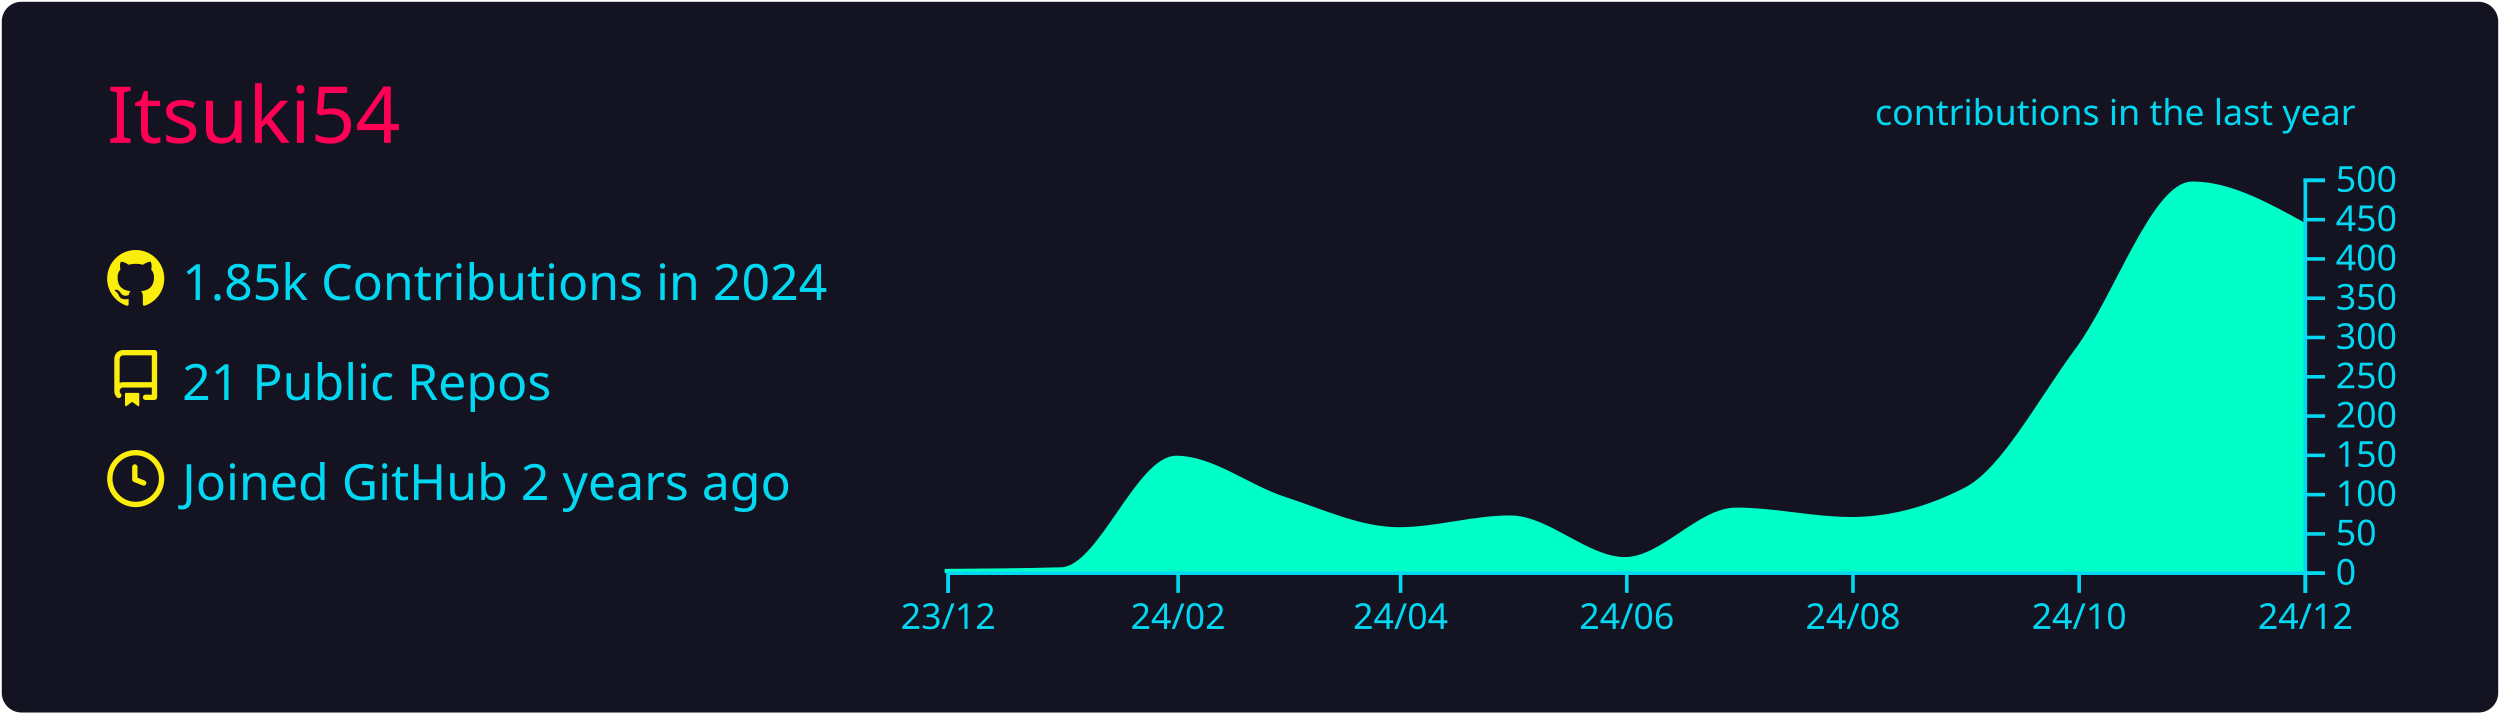
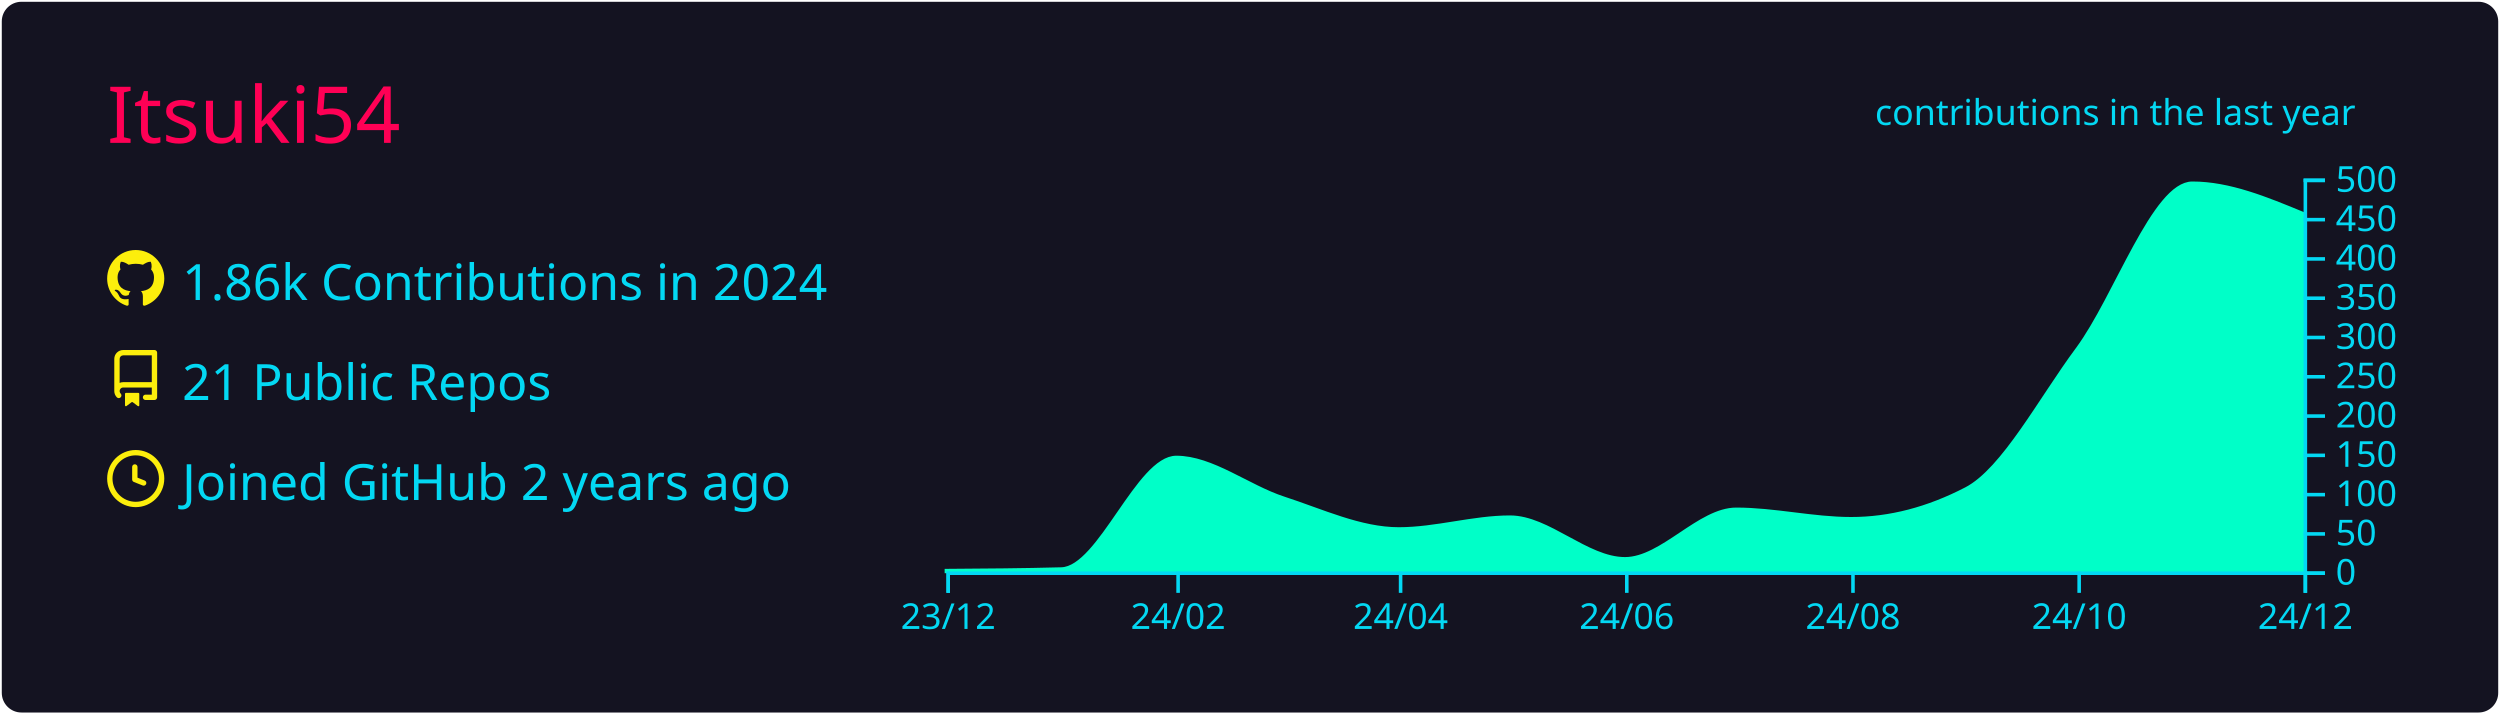
<svg xmlns="http://www.w3.org/2000/svg" width="700" height="200" viewBox="0 0 700 200">
  <style>* {
          font-family: 'Segoe UI', Ubuntu, "Helvetica Neue", Sans-Serif
        }</style>
  <rect x="1" y="1" rx="5" ry="5" height="99%" width="99.714%" stroke="#141321" stroke-width="1" fill="#141321" stroke-opacity="1" />
  <text x="30" y="40" style="font-size: 22px; fill: #ff0055;">Itsuki54</text>
  <g transform="translate(0,40)">
    <g transform="translate(30,30)">
      <g transform="translate(0,0)" width="14" height="14" fill="#fcee0c">
        <path fill-rule="evenodd" d="M8 0C3.58 0 0 3.58 0 8c0 3.54 2.29 6.53 5.47 7.59.4.07.55-.17.55-.38 0-.19-.01-.82-.01-1.49-2.01.37-2.53-.49-2.69-.94-.09-.23-.48-.94-.82-1.13-.28-.15-.68-.52-.01-.53.63-.01 1.08.58 1.23.82.72 1.21 1.87.87 2.33.66.07-.52.28-.87.51-1.07-1.78-.2-3.64-.89-3.64-3.95 0-.87.31-1.59.82-2.15-.08-.2-.36-1.02.08-2.12 0 0 .67-.21 2.2.82.64-.18 1.32-.27 2-.27.68 0 1.36.09 2 .27 1.53-1.04 2.2-.82 2.2-.82.44 1.1.16 1.92.08 2.12.51.56.82 1.27.82 2.15 0 3.07-1.87 3.75-3.65 3.95.29.25.54.73.54 1.48 0 1.07-.01 1.93-.01 2.2 0 .21.15.46.55.38A8.013 8.013 0 0016 8c0-4.42-3.58-8-8-8z" />
      </g>
      <g transform="translate(0,28)" width="14" height="14" fill="#fcee0c">
        <path fill-rule="evenodd" d="M2 2.5A2.5 2.5 0 014.5 0h8.75a.75.75 0 01.75.75v12.5a.75.75 0 01-.75.75h-2.5a.75.75 0 110-1.5h1.75v-2h-8a1 1 0 00-.714 1.7.75.75 0 01-1.072 1.05A2.495 2.495 0 012 11.5v-9zm10.5-1V9h-8c-.356 0-.694.074-1 .208V2.5a1 1 0 011-1h8zM5 12.25v3.25a.25.25 0 00.4.2l1.45-1.087a.25.25 0 01.3 0L8.6 15.7a.25.25 0 00.4-.2v-3.25a.25.25 0 00-.25-.25h-3.5a.25.25 0 00-.25.25z" />
      </g>
      <g transform="translate(0,56)" width="14" height="14" fill="#fcee0c">
        <path fill-rule="evenodd" d="M1.5 8a6.5 6.5 0 1113 0 6.5 6.5 0 01-13 0zM8 0a8 8 0 100 16A8 8 0 008 0zm.5 4.75a.75.75 0 00-1.5 0v3.5a.75.75 0 00.471.696l2.5 1a.75.75 0 00.557-1.392L8.5 7.742V4.75z" />
      </g>
-       <text x="21" y="14" style="fill: #03d8f3; font-size: 14px;">1.85k Contributions in 2024</text>
+       <text x="21" y="14" style="fill: #03d8f3; font-size: 14px;">1.86k Contributions in 2024</text>
      <text x="21" y="42" style="fill: #03d8f3; font-size: 14px;">21 Public Repos</text>
      <text x="21" y="70" style="fill: #03d8f3; font-size: 14px;">Joined GitHub 2 years ago</text>
    </g>
    <g color="#00ffc8" transform="translate(295,10)">
-       <path transform="translate(-30,0)" stroke="#00ffc8" fill="#00ffc8" opacity="1" d="M0,109.78C10.729,109.707,21.457,109.633,32.186,109.34C42.914,109.047,53.643,78.1,64.372,78.1C74.408,78.1,84.444,86.277,94.481,89.54C105.209,93.028,115.938,98.12,126.667,98.12C137.049,98.12,147.432,94.82,157.814,94.82C168.543,94.82,179.271,106.48,190,106.48C200.383,106.48,210.765,92.62,221.148,92.62C231.876,92.62,242.605,95.26,253.333,95.26C264.062,95.26,274.791,92.473,285.519,86.9C295.902,81.506,306.284,61.738,316.667,47.74C327.395,33.275,338.124,1.32,348.852,1.32C359.235,1.32,369.617,7.04,380,12.76L380,110C369.617,110,359.235,110,348.852,110C338.124,110,327.395,110,316.667,110C306.284,110,295.902,110,285.519,110C274.791,110,264.062,110,253.333,110C242.605,110,231.876,110,221.148,110C210.765,110,200.383,110,190,110C179.271,110,168.543,110,157.814,110C147.432,110,137.049,110,126.667,110C115.938,110,105.209,110,94.481,110C84.444,110,74.408,110,64.372,110C53.643,110,42.914,110,32.186,110C21.457,110,10.729,110,0,110Z" />
+       <path transform="translate(-30,0)" stroke="#00ffc8" fill="#00ffc8" opacity="1" d="M0,109.78C10.729,109.707,21.457,109.633,32.186,109.34C42.914,109.047,53.643,78.1,64.372,78.1C74.408,78.1,84.444,86.277,94.481,89.54C105.209,93.028,115.938,98.12,126.667,98.12C137.049,98.12,147.432,94.82,157.814,94.82C168.543,94.82,179.271,106.48,190,106.48C200.383,106.48,210.765,92.62,221.148,92.62C231.876,92.62,242.605,95.26,253.333,95.26C264.062,95.26,274.791,92.473,285.519,86.9C295.902,81.506,306.284,61.738,316.667,47.74C327.395,33.275,338.124,1.32,348.852,1.32C359.235,1.32,369.617,5.61,380,9.9L380,110C369.617,110,359.235,110,348.852,110C338.124,110,327.395,110,316.667,110C306.284,110,295.902,110,285.519,110C274.791,110,264.062,110,253.333,110C242.605,110,231.876,110,221.148,110C210.765,110,200.383,110,190,110C179.271,110,168.543,110,157.814,110C147.432,110,137.049,110,126.667,110C115.938,110,105.209,110,94.481,110C84.444,110,74.408,110,64.372,110C53.643,110,42.914,110,32.186,110C21.457,110,10.729,110,0,110Z" />
      <g color="#03d8f3" transform="translate(-30,110)" fill="none" font-size="10" font-family="sans-serif" text-anchor="middle">
        <path class="domain" stroke="currentColor" d="M0.5,6V0.5H380.5V6" />
        <g class="tick" opacity="1" transform="translate(0.5,0)">
          <line stroke="currentColor" y2="6" />
          <text fill="currentColor" y="9" dy="0.71em">23/12</text>
        </g>
        <g class="tick" opacity="1" transform="translate(64.87158,0)">
          <line stroke="currentColor" y2="6" />
          <text fill="currentColor" y="9" dy="0.71em">24/02</text>
        </g>
        <g class="tick" opacity="1" transform="translate(127.1667,0)">
          <line stroke="currentColor" y2="6" />
          <text fill="currentColor" y="9" dy="0.71em">24/04</text>
        </g>
        <g class="tick" opacity="1" transform="translate(190.5,0)">
          <line stroke="currentColor" y2="6" />
          <text fill="currentColor" y="9" dy="0.71em">24/06</text>
        </g>
        <g class="tick" opacity="1" transform="translate(253.8333,0)">
          <line stroke="currentColor" y2="6" />
          <text fill="currentColor" y="9" dy="0.71em">24/08</text>
        </g>
        <g class="tick" opacity="1" transform="translate(317.1667,0)">
          <line stroke="currentColor" y2="6" />
          <text fill="currentColor" y="9" dy="0.71em">24/10</text>
        </g>
        <g class="tick" opacity="1" transform="translate(380.5,0)">
          <line stroke="currentColor" y2="6" />
          <text fill="currentColor" y="9" dy="0.71em">24/12</text>
        </g>
      </g>
      <g color="#03d8f3" transform="translate(350,0)" fill="none" font-size="10" font-family="sans-serif" text-anchor="start">
        <path class="domain" stroke="currentColor" d="M6,110.5H0.5V0.5H6" />
        <g class="tick" opacity="1" transform="translate(0,110.5)">
          <line stroke="currentColor" x2="6" />
          <text fill="currentColor" x="9" dy="0.32em">0</text>
        </g>
        <g class="tick" opacity="1" transform="translate(0,99.5)">
          <line stroke="currentColor" x2="6" />
          <text fill="currentColor" x="9" dy="0.32em">50</text>
        </g>
        <g class="tick" opacity="1" transform="translate(0,88.5)">
          <line stroke="currentColor" x2="6" />
          <text fill="currentColor" x="9" dy="0.32em">100</text>
        </g>
        <g class="tick" opacity="1" transform="translate(0,77.5)">
          <line stroke="currentColor" x2="6" />
          <text fill="currentColor" x="9" dy="0.32em">150</text>
        </g>
        <g class="tick" opacity="1" transform="translate(0,66.5)">
          <line stroke="currentColor" x2="6" />
          <text fill="currentColor" x="9" dy="0.32em">200</text>
        </g>
        <g class="tick" opacity="1" transform="translate(0,55.5)">
          <line stroke="currentColor" x2="6" />
          <text fill="currentColor" x="9" dy="0.32em">250</text>
        </g>
        <g class="tick" opacity="1" transform="translate(0,44.5)">
          <line stroke="currentColor" x2="6" />
          <text fill="currentColor" x="9" dy="0.32em">300</text>
        </g>
        <g class="tick" opacity="1" transform="translate(0,33.5)">
          <line stroke="currentColor" x2="6" />
          <text fill="currentColor" x="9" dy="0.32em">350</text>
        </g>
        <g class="tick" opacity="1" transform="translate(0,22.5)">
          <line stroke="currentColor" x2="6" />
          <text fill="currentColor" x="9" dy="0.32em">400</text>
        </g>
        <g class="tick" opacity="1" transform="translate(0,11.5)">
          <line stroke="currentColor" x2="6" />
          <text fill="currentColor" x="9" dy="0.32em">450</text>
        </g>
        <g class="tick" opacity="1" transform="translate(0,0.5)">
          <line stroke="currentColor" x2="6" />
          <text fill="currentColor" x="9" dy="0.32em">500</text>
        </g>
      </g>
      <g>
        <text y="-15" x="230" style="fill: #03d8f3; font-size: 10px;">contributions in the last year</text>
      </g>
    </g>
  </g>
</svg>
